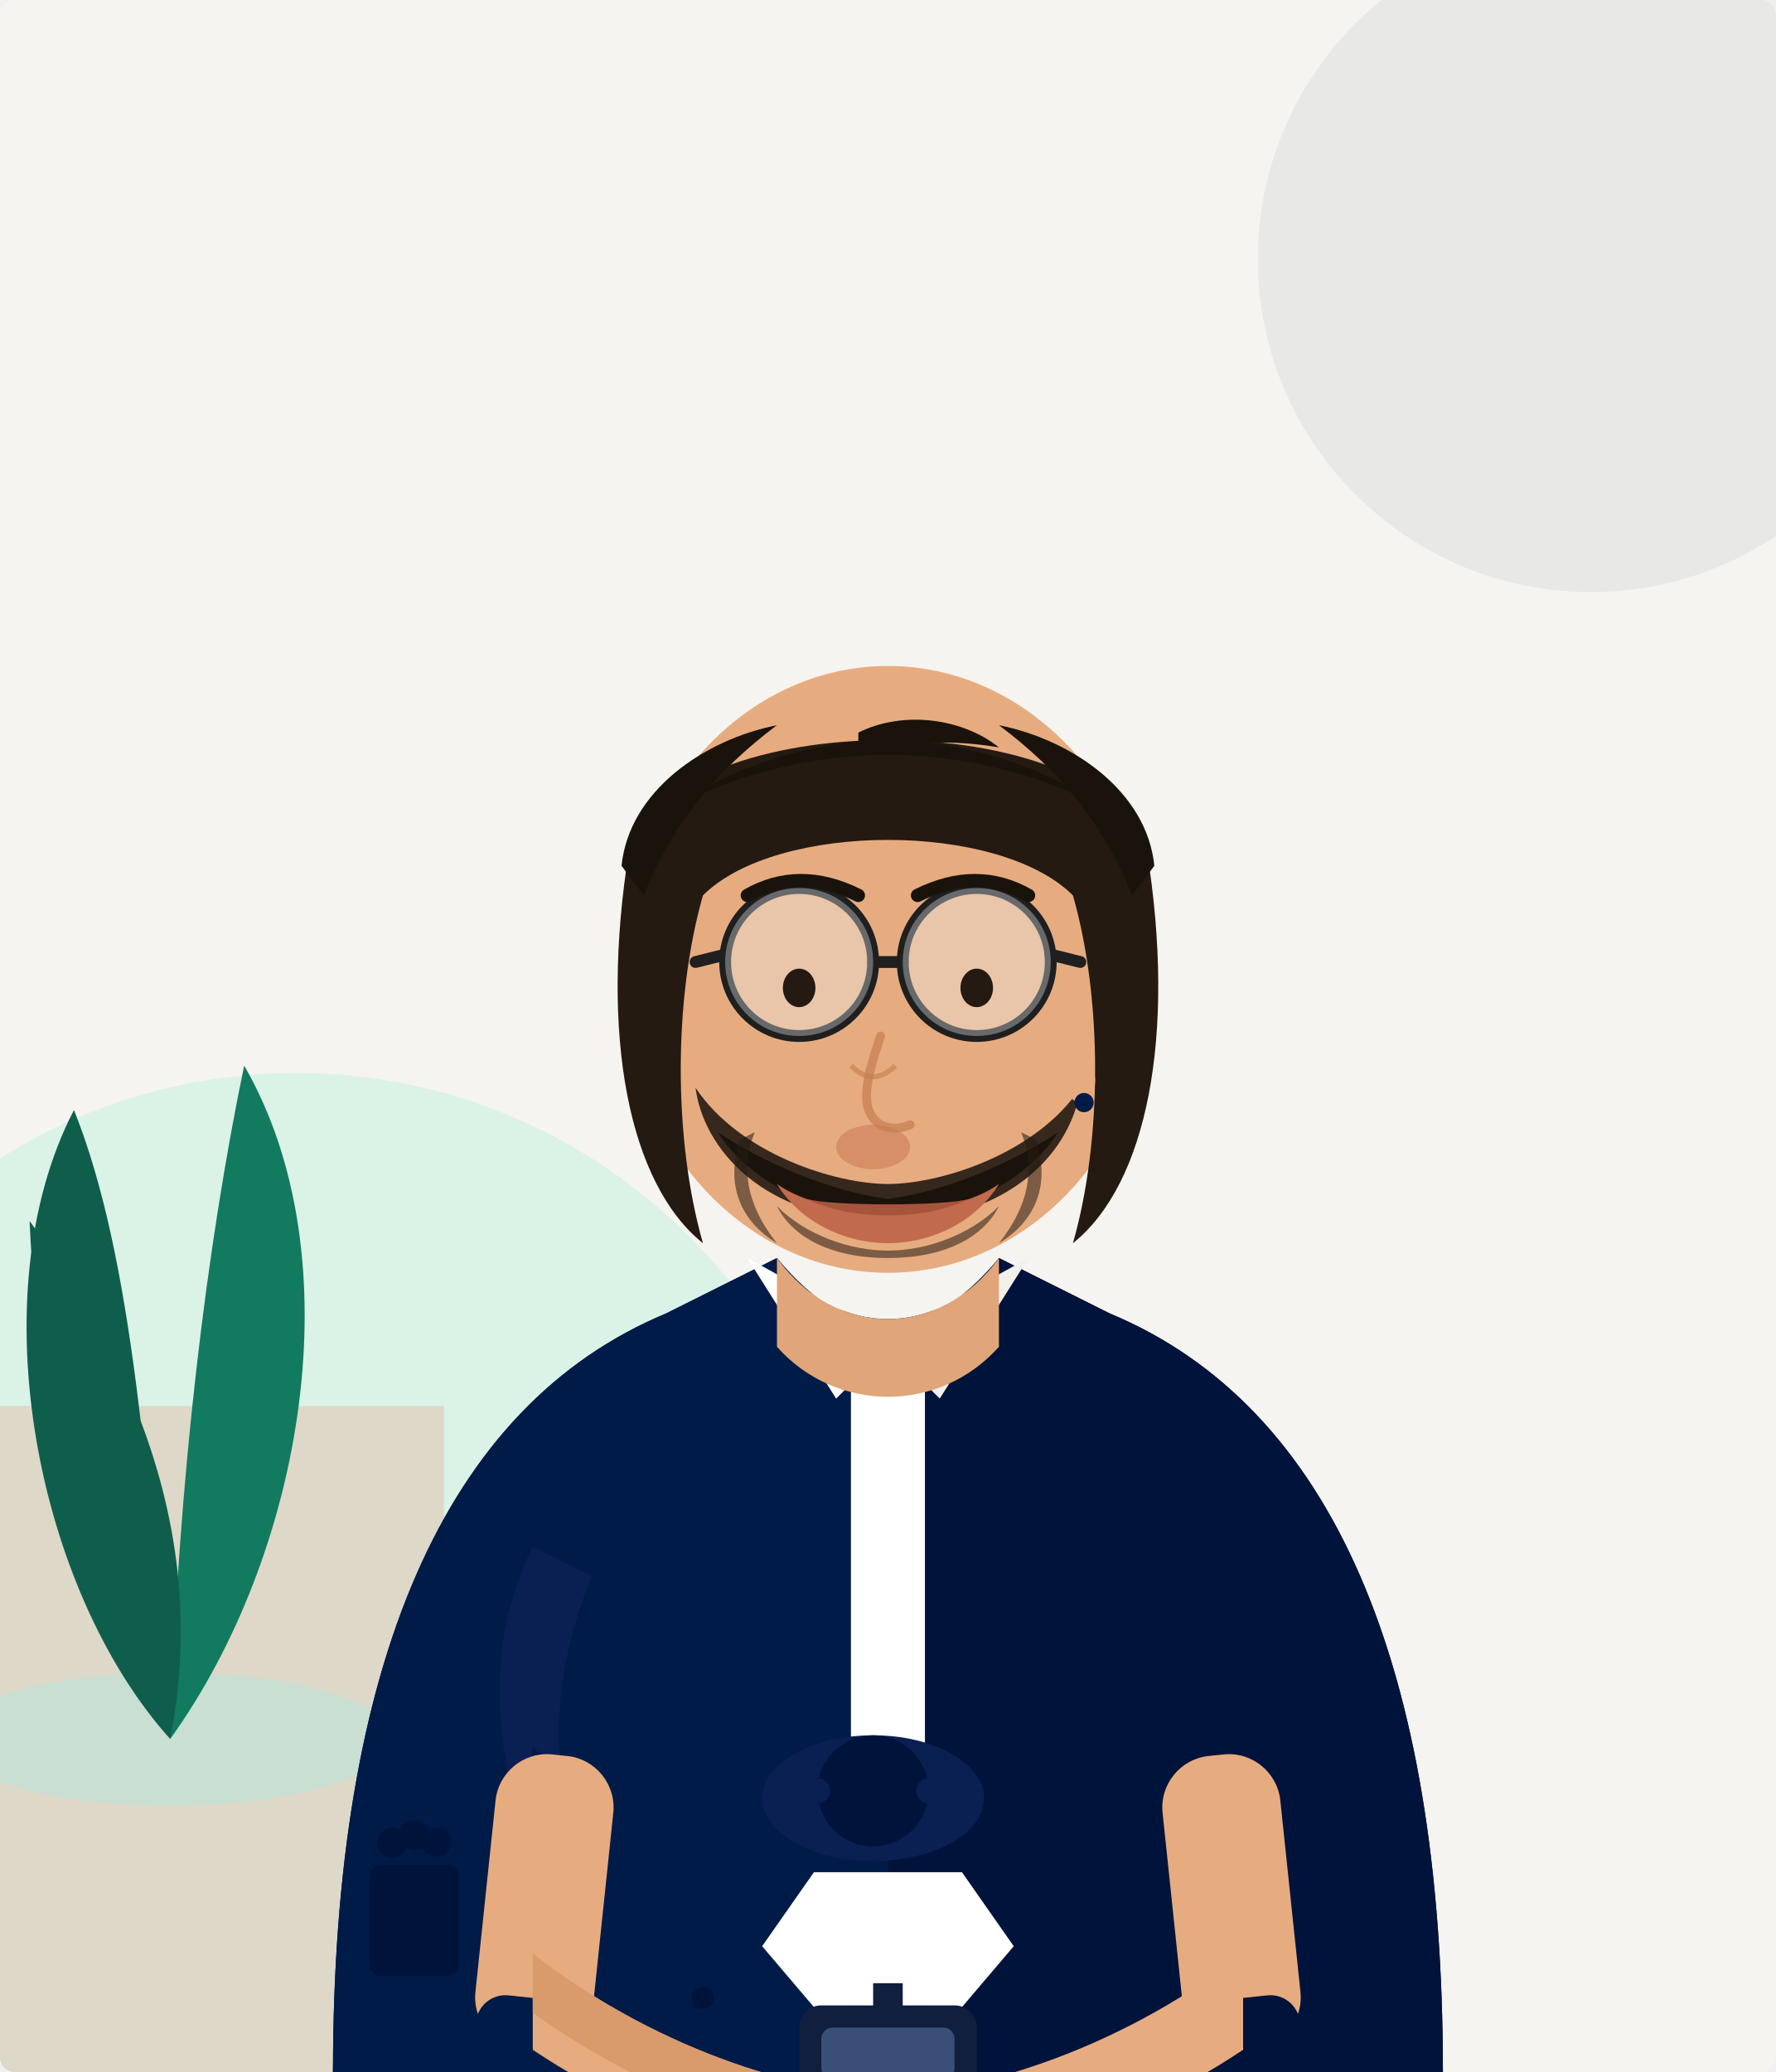
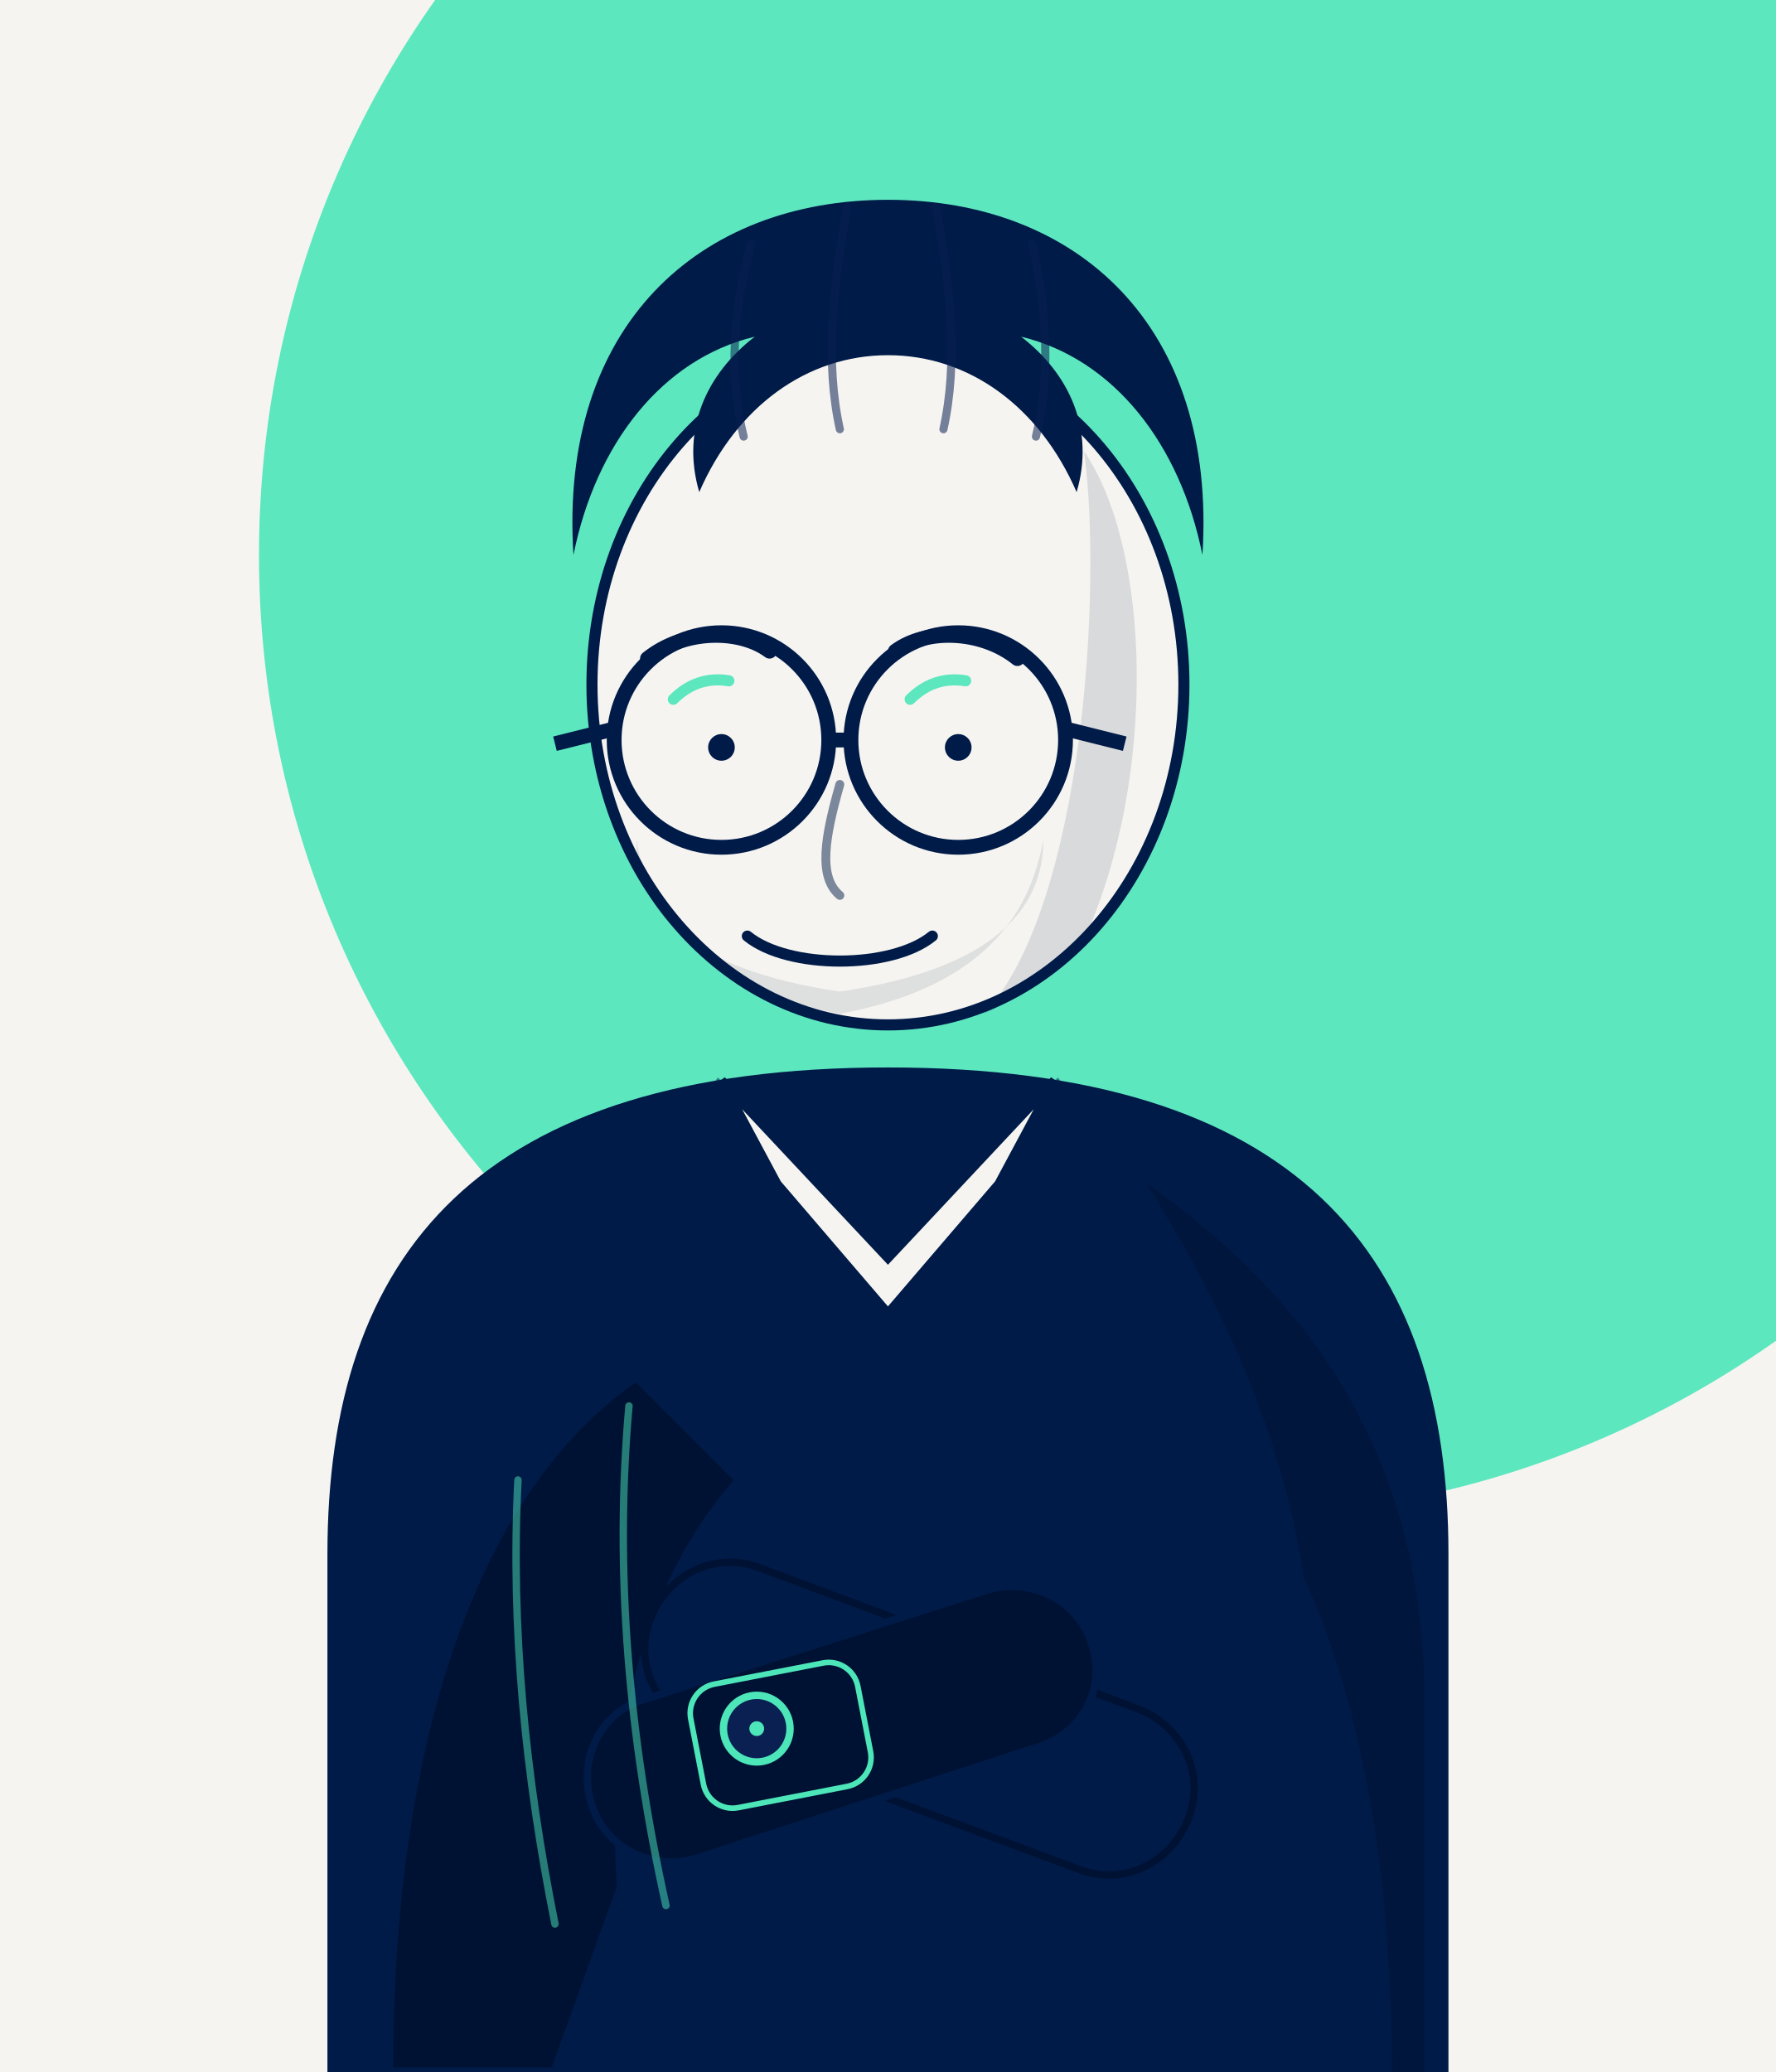
<svg xmlns="http://www.w3.org/2000/svg" viewBox="0 0 480 560">
-   <defs>
-     <clipPath id="frame">
-       <rect x="0" y="0" width="480" height="560" rx="4" />
-     </clipPath>
-   </defs>
-   <g clip-path="url(#frame)">
-     <rect width="480" height="560" fill="#f6f4f0" />
-     <circle cx="80" cy="440" r="150" fill="#4ce6b9" opacity="0.16" />
-     <circle cx="430" cy="70" r="90" fill="#001b48" opacity="0.06" />
-     <rect x="-30" y="380" width="150" height="230" fill="#ded8c9" />
-     <ellipse cx="46" cy="470" rx="60" ry="18" fill="#c8dfd2" />
-     <path d="M46 470 C10 430 -6 350 20 300 C36 340 40 400 46 470 Z" fill="#0f5e4c" />
-     <path d="M46 470 C82 420 96 340 66 288 C56 336 48 400 46 470 Z" fill="#127a5f" />
-     <path d="M46 470 C58 410 30 360 8 330 C10 380 26 440 46 470 Z" fill="#0f5e4c" />
-     <g transform="translate(240 300)">
-       <path d="M-150 260                C-150 150 -120 80 -60 55                L-30 40                C-14 62 14 62 30 40                L60 55                C120 80 150 150 150 260                Z" fill="#001b48" />
-       <path d="M-60 55 L-30 40 C-20 52 -10 58 0 58 L0 260 L-150 260 C-150 150 -120 80 -60 55 Z" fill="#001b48" />
-       <path d="M60 55 L30 40 C20 52 10 58 0 58 L0 260 L150 260 C150 150 120 80 60 55 Z" fill="#00133a" />
-       <path d="M-38 40 L-14 78 L2 62 Z" fill="#ffffff" />
-       <path d="M38 40 L14 78 L-2 62 Z" fill="#f2f0eb" />
-       <rect x="-10" y="60" width="20" height="130" fill="#ffffff" />
-       <g>
-         <path d="M-96 118 C-108 150 -104 186 -84 206 L-70 196 C-84 176 -88 150 -80 126 Z" fill="#001b48" />
-         <path d="M96 118 C108 150 104 186 84 206 L70 196 C84 176 88 150 80 126 Z" fill="#00133a" />
-         <path d="M-96 118 L-80 126 C-90 150 -92 176 -84 196 L-96 200 C-108 172 -108 142 -96 118 Z" fill="#0a1f52" />
-       </g>
-       <g transform="translate(-4 168)">
-         <path d="M-92 4 C-70 26 -44 40 -6 40 L14 40 C48 40 74 26 92 6 L92 34 C72 56 44 68 8 68 L-8 68 C-46 68 -74 54 -92 32 Z" fill="#001b48" />
-         <ellipse cx="0" cy="18" rx="30" ry="17" fill="#0a1f52" />
-         <circle cx="0" cy="16" r="15" fill="#00133a" />
-         <rect x="-15" y="8" width="30" height="16" rx="8" fill="#00133a" />
-         <circle cx="-15" cy="16" r="3.4" fill="#0a1f52" />
-         <circle cx="15" cy="16" r="3.4" fill="#0a1f52" />
-       </g>
-       <path d="M-30 40 C-14 62 14 62 30 40 L30 64 C14 82 -14 82 -30 64 Z" fill="#e0a578" />
-       <ellipse cx="0" cy="-38" rx="72" ry="82" fill="#e6ac80" />
-       <path d="M-70 -70 C-78 -20 -70 20 -50 36 C-58 8 -58 -30 -50 -58 C-30 -78 30 -78 50 -58 C58 -30 58 8 50 36 C70 20 78 -20 70 -70 C58 -110 -58 -110 -70 -70 Z" fill="#241a12" />
-       <path d="M-66 -74 C-50 -92 -20 -100 0 -100 C20 -100 50 -92 66 -74 C60 -84 30 -96 0 -96 C-30 -96 -60 -84 -66 -74 Z" fill="#1a130c" />
-       <path d="M-72 -66 C-70 -86 -50 -100 -30 -104 C-46 -92 -58 -78 -66 -58 Z" fill="#1a130c" />
-       <path d="M72 -66 C70 -86 50 -100 30 -104 C46 -92 58 -78 66 -58 Z" fill="#1a130c" />
-       <path d="M-8 -102 C4 -108 20 -106 30 -98 C18 -100 6 -100 -8 -96 Z" fill="#1a130c" />
-       <path d="M-52 -6 C-40 12 -14 20 0 20 C14 20 40 12 52 -6 C50 10 34 30 0 30 C-34 30 -50 10 -52 -6 Z" fill="#241a12" opacity="0.9" />
-       <path d="M-46 6 C-36 22 -12 30 0 30 L0 24 C-16 22 -34 14 -46 6 Z" fill="#1a130c" />
-       <path d="M46 6 C36 22 12 30 0 30 L0 24 C16 22 34 14 46 6 Z" fill="#1a130c" />
-       <ellipse cx="-4" cy="10" rx="10" ry="6" fill="#d68f66" />
-       <path d="M-10 -12 Q-4 -6 2 -12" stroke="#c47c50" stroke-width="1.4" fill="none" opacity="0.6" />
-       <g fill="none" stroke="#1f1f1f" stroke-width="3.2" stroke-linecap="round">
-         <circle cx="-24" cy="-40" r="20" />
-         <circle cx="24" cy="-40" r="20" />
-         <line x1="-4" y1="-40" x2="4" y2="-40" />
-         <line x1="-44" y1="-42" x2="-52" y2="-40" />
-         <line x1="44" y1="-42" x2="52" y2="-40" />
-       </g>
-       <circle cx="-24" cy="-40" r="20" fill="#eef3f6" opacity="0.35" />
-       <circle cx="24" cy="-40" r="20" fill="#eef3f6" opacity="0.35" />
-       <path d="M-38 -58 Q-24 -66 -8 -58" stroke="#1a130c" stroke-width="3.6" fill="none" stroke-linecap="round" />
-       <path d="M8 -58 Q24 -66 38 -58" stroke="#1a130c" stroke-width="3.6" fill="none" stroke-linecap="round" />
-       <ellipse cx="-24" cy="-33" rx="4.4" ry="5.2" fill="#241a12" />
-       <ellipse cx="24" cy="-33" rx="4.4" ry="5.2" fill="#241a12" />
-       <path d="M-2 -20 C-6 -8 -8 0 -2 4 C2 6 6 4 6 4" stroke="#c47c50" stroke-width="2.4" fill="none" stroke-linecap="round" opacity="0.7" />
-       <path d="M-30 20 C-16 30 16 30 30 20 C24 30 12 36 0 36 C-12 36 -24 30 -30 20 Z" fill="#c26a4d" />
-       <path d="M-22 24 C-10 30 10 30 22 24 C16 26 -16 26 -22 24 Z" fill="#a6543c" />
-       <g fill="#241a12" opacity="0.55">
-         <path d="M-40 8 C-44 20 -40 30 -30 36 C-38 26 -40 16 -36 6 Z" />
-         <path d="M40 8 C44 20 40 30 30 36 C38 26 40 16 36 6 Z" />
-         <path d="M-30 26 C-26 34 -16 40 0 40 C16 40 26 34 30 26 C22 34 10 38 0 38 C-10 38 -22 34 -30 26 Z" />
-       </g>
-       <ellipse cx="52" cy="-8" rx="4" ry="6" fill="#e6ac80" />
-       <circle cx="53" cy="-2" r="2.6" fill="#001b48" />
-       <g transform="translate(0 236)">
-         <path d="M-150 24 C-150 -20 -110 -50 -60 -60 L-20 -30 L-20 40 L-150 40 Z" fill="#001b48" />
-         <path d="M150 24 C150 -20 110 -50 60 -60 L20 -30 L20 40 L150 40 Z" fill="#00133a" />
-         <path d="M-20 -30 L20 -30 L34 -10 L0 30 L-34 -10 Z" fill="#ffffff" />
-         <g transform="translate(-96 8) rotate(6)">
-           <rect x="-16" y="-70" width="32" height="80" rx="14" fill="#e6ac80" />
-           <rect x="-15" y="-4" width="30" height="16" rx="8" fill="#001b48" />
-         </g>
-         <g transform="translate(96 8) rotate(-6)">
-           <rect x="-16" y="-70" width="32" height="80" rx="14" fill="#e6ac80" />
-           <rect x="-15" y="-4" width="30" height="16" rx="8" fill="#00133a" />
-         </g>
-         <path d="M-96 -8 C-60 20 -20 30 0 30 C20 30 60 20 96 -8 L96 18 C60 42 20 52 0 52 C-20 52 -60 42 -96 18 Z" fill="#e6ac80" />
-         <path d="M-96 -8 C-60 20 -20 30 0 30 L0 44 C-20 44 -60 34 -96 8 Z" fill="#d99a6c" />
-         <rect x="-24" y="6" width="48" height="26" rx="6" fill="#0f1f3d" />
-         <rect x="-18" y="12" width="36" height="14" rx="3" fill="#3a4f77" />
-         <rect x="-4" y="0" width="8" height="8" fill="#0f1f3d" />
-         <rect x="-140" y="-32" width="24" height="30" rx="3" fill="#00133a" />
-         <circle cx="-128" cy="-40" r="4" fill="#00133a" />
-         <circle cx="-134" cy="-38" r="4" fill="#00133a" />
-         <circle cx="-122" cy="-38" r="4" fill="#00133a" />
-         <circle cx="-50" cy="4" r="3" fill="#00133a" />
-         <circle cx="-50" cy="30" r="3" fill="#00133a" />
-         <circle cx="-30" cy="46" r="3" fill="#00133a" />
-       </g>
-     </g>
+   <rect width="480" height="560" fill="#f6f4f0" />
+   <circle cx="330" cy="150" r="260" fill="#4ce6b9" opacity="0.9" />
+   <path d="M90 560            L90 420            C90 340 130 290 240 290            C350 290 390 340 390 420            L390 560 Z" fill="#001b48" stroke="#001b48" stroke-width="3" />
+   <path d="M310 320 C360 355 385 400 385 460 L385 560 L355 560 L355 460 C355 405 335 360 310 320 Z" fill="#001233" opacity="0.55" />
+   <path d="M105 560 C105 470 128 402 172 372 L200 400 C175 428 165 470 168 510 L150 560 Z" fill="#001233" stroke="#001b48" stroke-width="2.5" />
+   <path d="M375 560 C375 470 352 402 308 372 L280 400 C305 428 315 470 312 510 L330 560 Z" fill="#001b48" stroke="#001b48" stroke-width="2.5" />
+   <path d="M308 462 L206 424 C194 419 181 425 176 437 C171 449 177 462 189 467 L291 505 C303 510 316 504 321 492 C326 480 320 467 308 462 Z" fill="#001b48" stroke="#001233" stroke-width="2" />
+   <path d="M172 460 L266 430 C278 426 291 432 295 444 C299 456 293 468 281 472 L189 502 C177 506 164 500 160 488 C156 476 162 464 172 460 Z" fill="#001233" stroke="#001b48" stroke-width="2" />
+   <rect x="188" y="452" width="46" height="34" rx="8" fill="#001233" stroke="#4ce6b9" stroke-width="1.5" transform="rotate(-11 211 469)" />
+   <circle cx="205" cy="466" r="9" fill="#0a1f52" stroke="#4ce6b9" stroke-width="2" transform="rotate(-11 211 469)" />
+   <circle cx="205" cy="466" r="2" fill="#4ce6b9" transform="rotate(-11 211 469)" />
+   <g stroke="#4ce6b9" stroke-width="2" fill="none" opacity="0.5" stroke-linecap="round">
+     <path d="M140 400 C138 440 142 480 150 520" />
+     <path d="M170 380 C166 425 170 470 180 515" />
  </g>
+   <path d="M195 292 C185 305 178 320 178 335" stroke="#001b48" stroke-width="2.5" fill="none" opacity="0.5" />
+   <path d="M285 292 C295 305 302 320 302 335" stroke="#001b48" stroke-width="2.5" fill="none" opacity="0.5" />
+   <path d="M195 292 L240 340 L285 292 L270 320 L240 355 L210 320 Z" fill="#f6f4f0" stroke="#001b48" stroke-width="2.5" />
+   <ellipse cx="240" cy="185" rx="80" ry="92" fill="#f6f4f0" stroke="#001b48" stroke-width="3" />
+   <path d="M 293 122 C 311 148 313 210 293 254 C 284 263 275 270 266 274 C 293 245 298 158 293 122 Z" fill="#001b48" opacity="0.12" />
+   <path d="M155 150            C151 88 189 54 240 54            C291 54 329 88 325 150            C319 120 301 97 276 91            C289 101 296 116 291 133            C281 110 262 96 240 96            C218 96 199 110 189 133            C184 116 191 101 204 91            C179 97 161 120 155 150 Z" fill="#001b48" />
+   <g stroke="#0a1f52" stroke-width="2.2" stroke-linecap="round" opacity="0.55">
+     <path d="M203 66 C198 84 197 102 201 118" fill="none" />
+     <path d="M229 56 C225 78 223 98 227 116" fill="none" />
+     <path d="M253 56 C257 78 259 98 255 116" fill="none" />
+     <path d="M279 66 C283 84 284 102 280 118" fill="none" />
+   </g>
+   <path d="M175 178 C185 170 200 170 208 176" stroke="#001b48" stroke-width="4" fill="none" stroke-linecap="round" />
+   <path d="M242 176 C250 170 265 170 275 178" stroke="#001b48" stroke-width="4" fill="none" stroke-linecap="round" />
+   <g fill="none" stroke="#001b48" stroke-width="4">
+     <circle cx="195" cy="200" r="29" />
+     <circle cx="259" cy="200" r="29" />
+     <line x1="224" y1="200" x2="230" y2="200" stroke-width="4" />
+     <line x1="166" y1="197" x2="150" y2="201" stroke-width="4" />
+     <line x1="288" y1="197" x2="304" y2="201" stroke-width="4" />
+   </g>
+   <path d="M182 189 C186 185 191 183 197 184" stroke="#4ce6b9" stroke-width="3" fill="none" stroke-linecap="round" opacity="0.9" />
+   <path d="M246 189 C250 185 255 183 261 184" stroke="#4ce6b9" stroke-width="3" fill="none" stroke-linecap="round" opacity="0.9" />
+   <circle cx="195" cy="202" r="3.6" fill="#001b48" />
+   <circle cx="259" cy="202" r="3.6" fill="#001b48" />
+   <path d="M227 212 C223 226 221 237 227 242" stroke="#001b48" stroke-width="2.4" fill="none" stroke-linecap="round" opacity="0.5" />
+   <path d="M202 253 C213 262 241 262 252 253" stroke="#001b48" stroke-width="3" fill="none" stroke-linecap="round" />
+   <path d="M172 227 C176 249 190 267 227 274 C264 267 278 249 282 227            C282 246 268 262 227 268 C186 262 172 246 172 227 Z" fill="#001b48" opacity="0.10" />
</svg>
